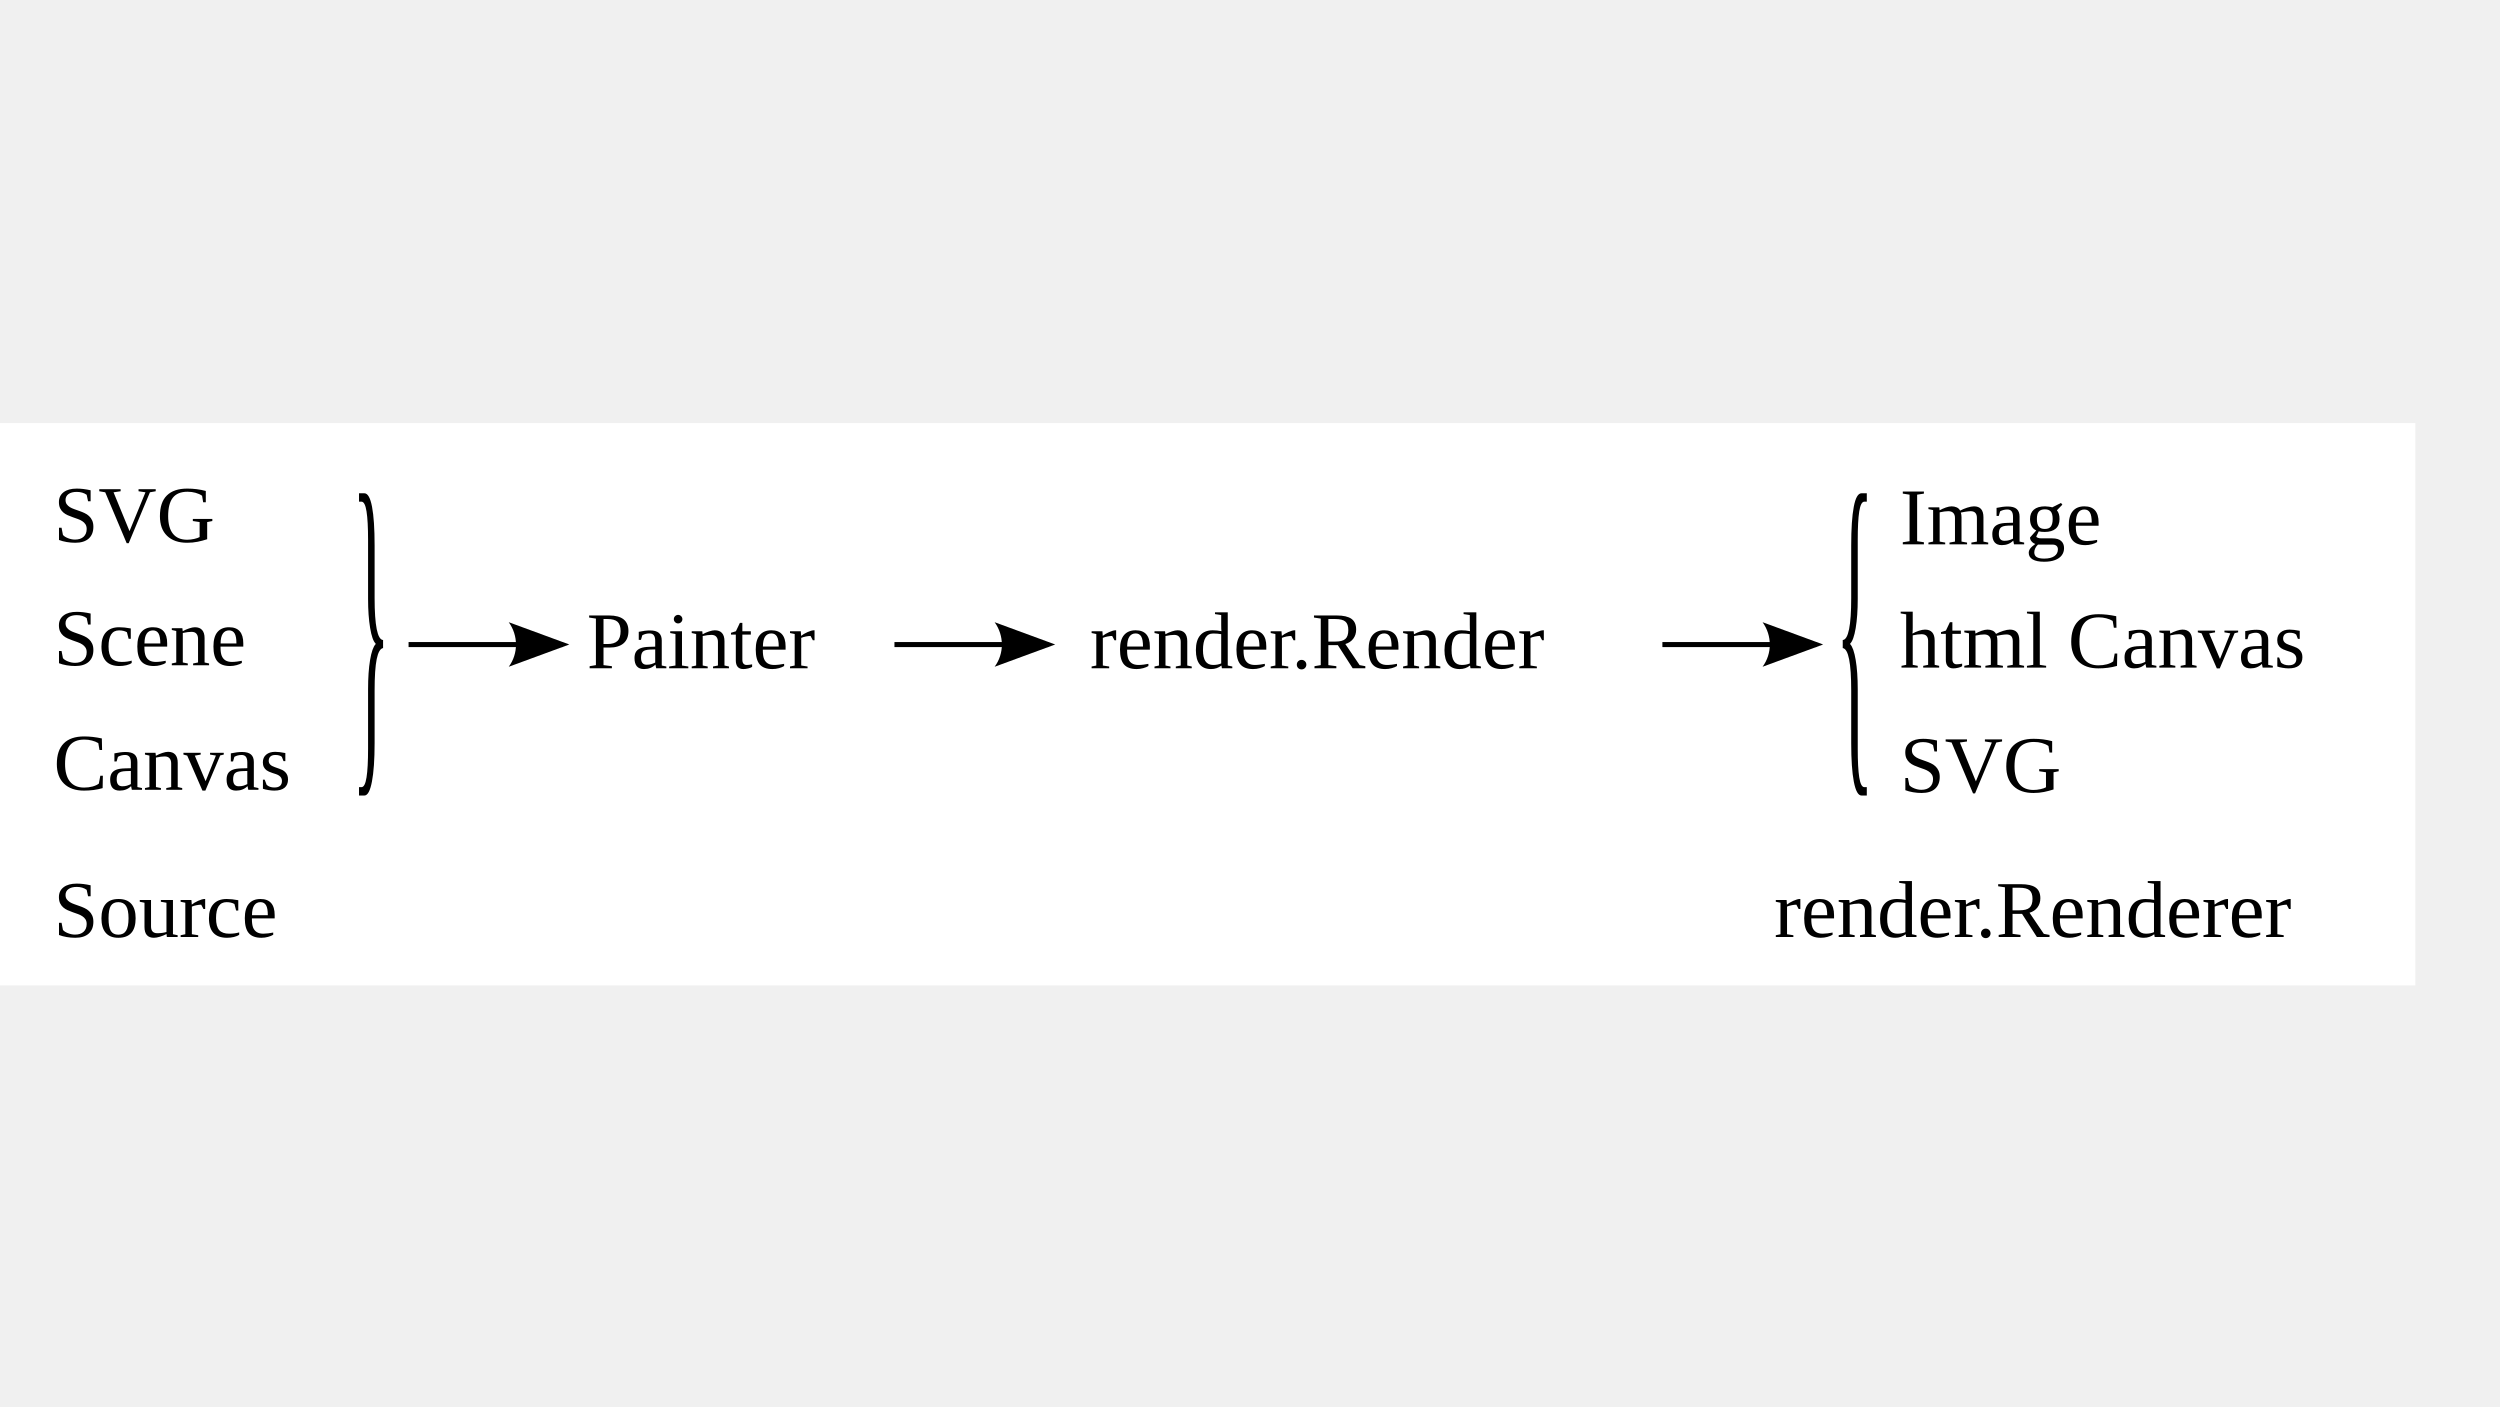
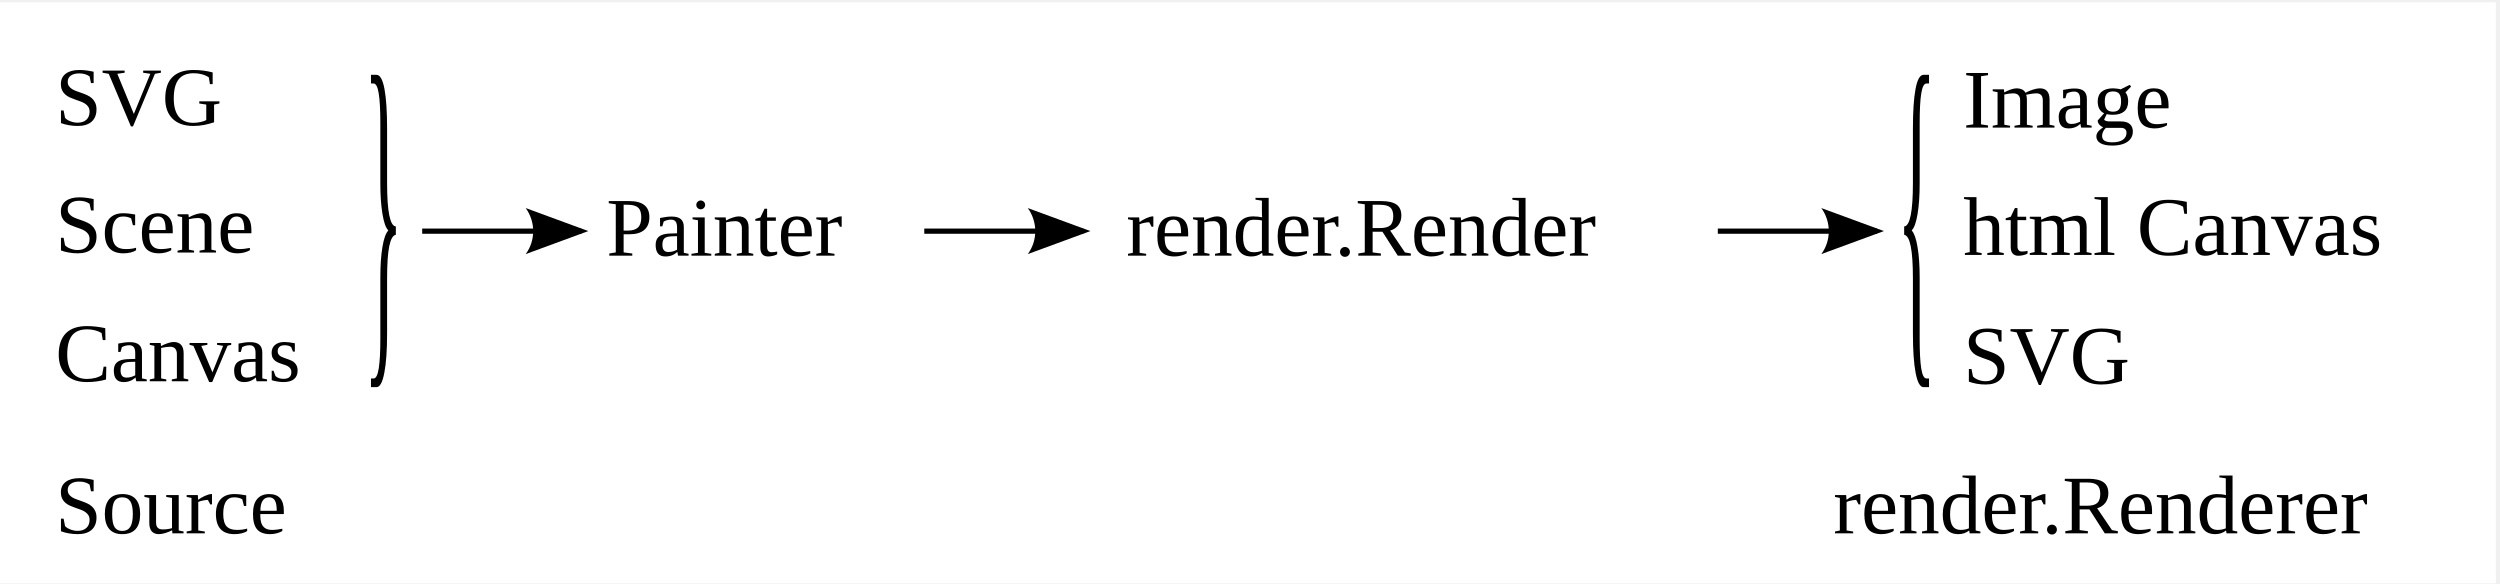
- <svg xmlns="http://www.w3.org/2000/svg" width="1280" height="720" viewBox="-32 -32 992 224">
+ <svg xmlns="http://www.w3.org/2000/svg" width="960" height="224" viewBox="-32 -32 960 224">
  <defs id="defs">
    <marker id="Arrow2Lend" style="overflow:visible" refX="0" refY="0" orient="auto">
      <path id="path-0" style="fill-rule:evenodd;stroke-width:0.625;stroke-linejoin:round;" transform="scale(1.1) rotate(180) translate(1,0)" d="M8.719 4.034L-2.207 .016L8.719 -4.002C6.973 -1.63 6.983 1.616 8.719 4.034z" />
    </marker>
  </defs>
  <rect id="rect88" style="stroke-linecap:butt;stroke-linejoin:miter;fill:#FFFFFF;fill-opacity:1;stroke:none;" x="-32" y="-31.122" width="958.407" height="223.122" />
  <text id="tspan739" style="direction:ltr;fill:#000000;font-size:32px;highlight-color:#FFE17B;select-color:#D8E2FF;" x="400.511" y="66.171">render.Render</text>
-   <text id="tspan739_Copy-7" style="font-size:32px;highlight-color:#FFE17B;select-color:#D8E2FF;direction:ltr;fill:#000000;" x="200.846" y="66.171">Painter</text>
-   <text id="tspan739_Copy-5" style="select-color:#D8E2FF;direction:ltr;fill:#000000;font-size:32px;highlight-color:#FFE17B;" x="-10.763" y="172.802">Source</text>
-   <text id="tspan739_Copy-5_Copy" style="fill:#000000;font-size:32px;highlight-color:#FFE17B;select-color:#D8E2FF;direction:ltr;" x="-10.763" y="114.402">Canvas</text>
-   <text id="tspan739_Copy" style="fill:#000000;font-size:32px;highlight-color:#FFE17B;select-color:#D8E2FF;direction:ltr;" x="-10.763" y="64.963">Scene</text>
-   <text id="tspan56" style="direction:ltr;fill:#000000;font-size:32px;highlight-color:#FFE17B;select-color:#D8E2FF;" x="721.875" y="65.904">html Canvas</text>
-   <text id="tspan56_Copy-15" style="direction:ltr;fill:#000000;font-size:32px;highlight-color:#FFE17B;select-color:#D8E2FF;" x="721.875" y="16.998">Image</text>
-   <text id="tspan56_Copy-13" style="highlight-color:#FFE17B;select-color:#D8E2FF;direction:ltr;fill:#000000;font-size:32px;" x="672" y="172.802">render.Renderer</text>
-   <text id="tspan56_Copy-13_Copy" style="highlight-color:#FFE17B;select-color:#D8E2FF;direction:ltr;fill:#000000;font-size:32px;" x="721.875" y="115.343">SVG</text>
-   <text id="tspan56_Copy" style="direction:ltr;fill:#000000;font-size:32px;highlight-color:#FFE17B;select-color:#D8E2FF;" x="-10.763" y="16.058">SVG</text>
-   <path id="path246" style="stroke-linejoin:miter;stroke-opacity:1;stroke-width:2px;fill:#000000;fill-opacity:1;marker-end:url(#Arrow2Lend);stroke:#000000;stroke-linecap:butt;" d="M130.121 56.766H191.253" />
-   <path id="path246_Copy" style="stroke-opacity:1;stroke-width:2px;fill:#000000;fill-opacity:1;marker-end:url(#Arrow2Lend);stroke:#000000;stroke-linecap:butt;stroke-linejoin:miter;" d="M627.638 56.766H688.769" />
-   <path id="path246_Copy_Copy" style="fill:#000000;fill-opacity:1;marker-end:url(#Arrow2Lend);stroke:#000000;stroke-linecap:butt;stroke-linejoin:miter;stroke-opacity:1;stroke-width:2px;" d="M322.921 56.766H384.052" />
-   <text id="text607" style="direction:ltr;fill:#000000;font-size:32px;highlight-color:#FFE17B;select-color:#D8E2FF;" transform="translate(0,-1359.588) scale(1,4.528498)" x="696.293" y="321.71">{</text>
-   <text id="text607_Copy" style="direction:ltr;fill:#000000;font-size:32px;highlight-color:#FFE17B;select-color:#D8E2FF;" transform="translate(0,-1359.588) scale(1,4.528498)" x="107.55" y="321.71">}</text>
+   <text id="tspan640" style="fill:#000000;font-size:32px;highlight-color:#FFE17B;select-color:#D8E2FF;direction:ltr;" x="200.846" y="66.171">Painter</text>
+   <text id="tspan906" style="select-color:#D8E2FF;direction:ltr;fill:#000000;font-size:32px;highlight-color:#FFE17B;" x="-10.763" y="172.802">Source</text>
+   <text id="tspan260" style="highlight-color:#FFE17B;select-color:#D8E2FF;direction:ltr;fill:#000000;font-size:32px;" x="-10.763" y="114.402">Canvas</text>
+   <text id="tspan775" style="fill:#000000;font-size:32px;highlight-color:#FFE17B;select-color:#D8E2FF;direction:ltr;" x="-10.763" y="64.963">Scene</text>
+   <text id="tspan56" style="select-color:#D8E2FF;direction:ltr;fill:#000000;font-size:32px;highlight-color:#FFE17B;" x="721.875" y="65.904">html Canvas</text>
+   <text id="tspan730" style="highlight-color:#FFE17B;select-color:#D8E2FF;direction:ltr;fill:#000000;font-size:32px;" x="721.875" y="16.998">Image</text>
+   <text id="tspan908" style="direction:ltr;fill:#000000;font-size:32px;highlight-color:#FFE17B;select-color:#D8E2FF;" x="672" y="172.802">render.Renderer</text>
+   <text id="tspan522" style="font-size:32px;highlight-color:#FFE17B;select-color:#D8E2FF;direction:ltr;fill:#000000;" x="721.875" y="115.343">SVG</text>
+   <text id="tspan226" style="direction:ltr;fill:#000000;font-size:32px;highlight-color:#FFE17B;select-color:#D8E2FF;" x="-10.763" y="16.058">SVG</text>
+   <path id="path246" style="stroke-opacity:1;stroke-width:2px;fill:#000000;fill-opacity:1;marker-end:url(#Arrow2Lend);stroke:#000000;stroke-linecap:butt;stroke-linejoin:miter;" d="M130.121 56.766H191.253" />
+   <path id="path881" style="marker-end:url(#Arrow2Lend);stroke:#000000;stroke-linecap:butt;stroke-linejoin:miter;stroke-opacity:1;stroke-width:2px;fill:#000000;fill-opacity:1;" d="M627.638 56.766H688.769" />
+   <path id="path709" style="stroke-linejoin:miter;stroke-opacity:1;stroke-width:2px;fill:#000000;fill-opacity:1;marker-end:url(#Arrow2Lend);stroke:#000000;stroke-linecap:butt;" d="M322.921 56.766H384.052" />
+   <text id="tspan607" style="font-size:32px;highlight-color:#FFE17B;select-color:#D8E2FF;direction:ltr;fill:#000000;" transform="translate(0,-1359.588) scale(1,4.528498)" x="696.293" y="321.71">{</text>
+   <text id="tspan902" style="select-color:#D8E2FF;direction:ltr;fill:#000000;font-size:32px;highlight-color:#FFE17B;" transform="translate(0,-1359.588) scale(1,4.528498)" x="107.55" y="321.71">}</text>
</svg>
